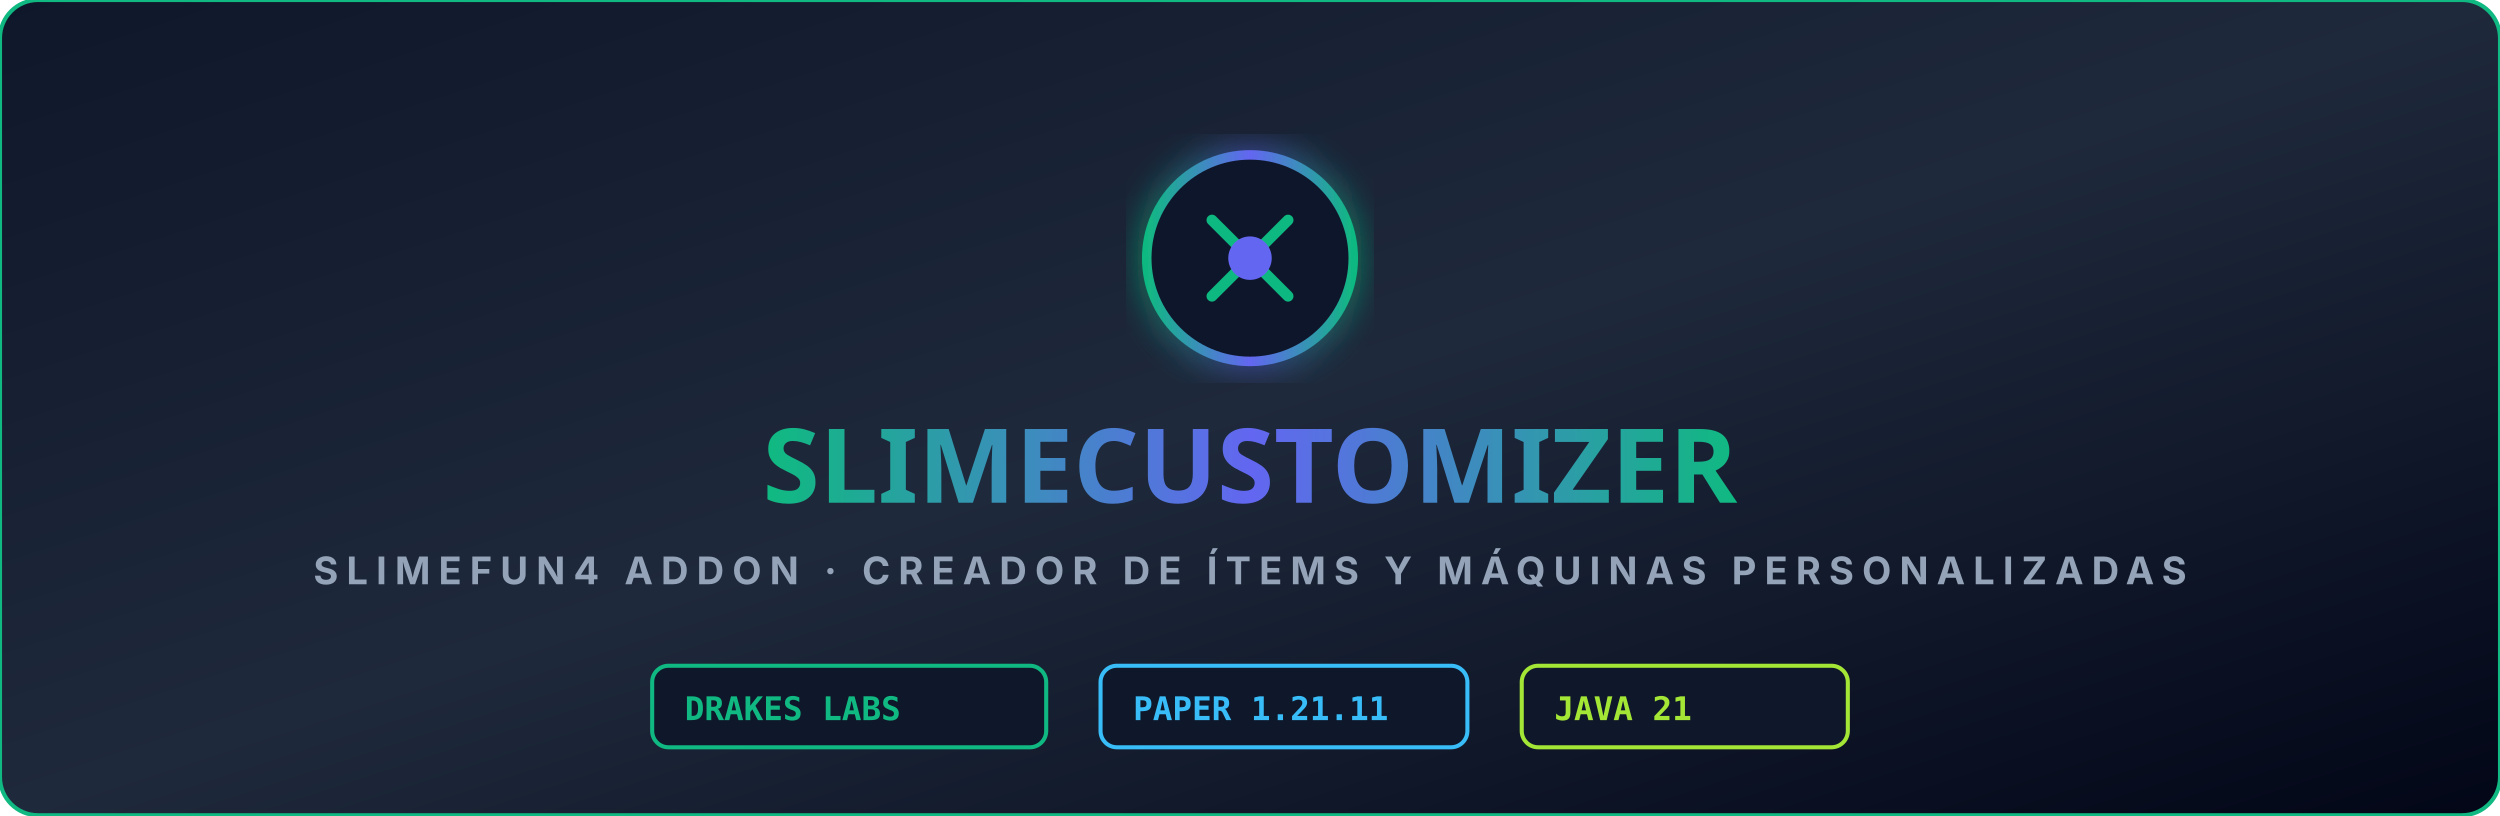
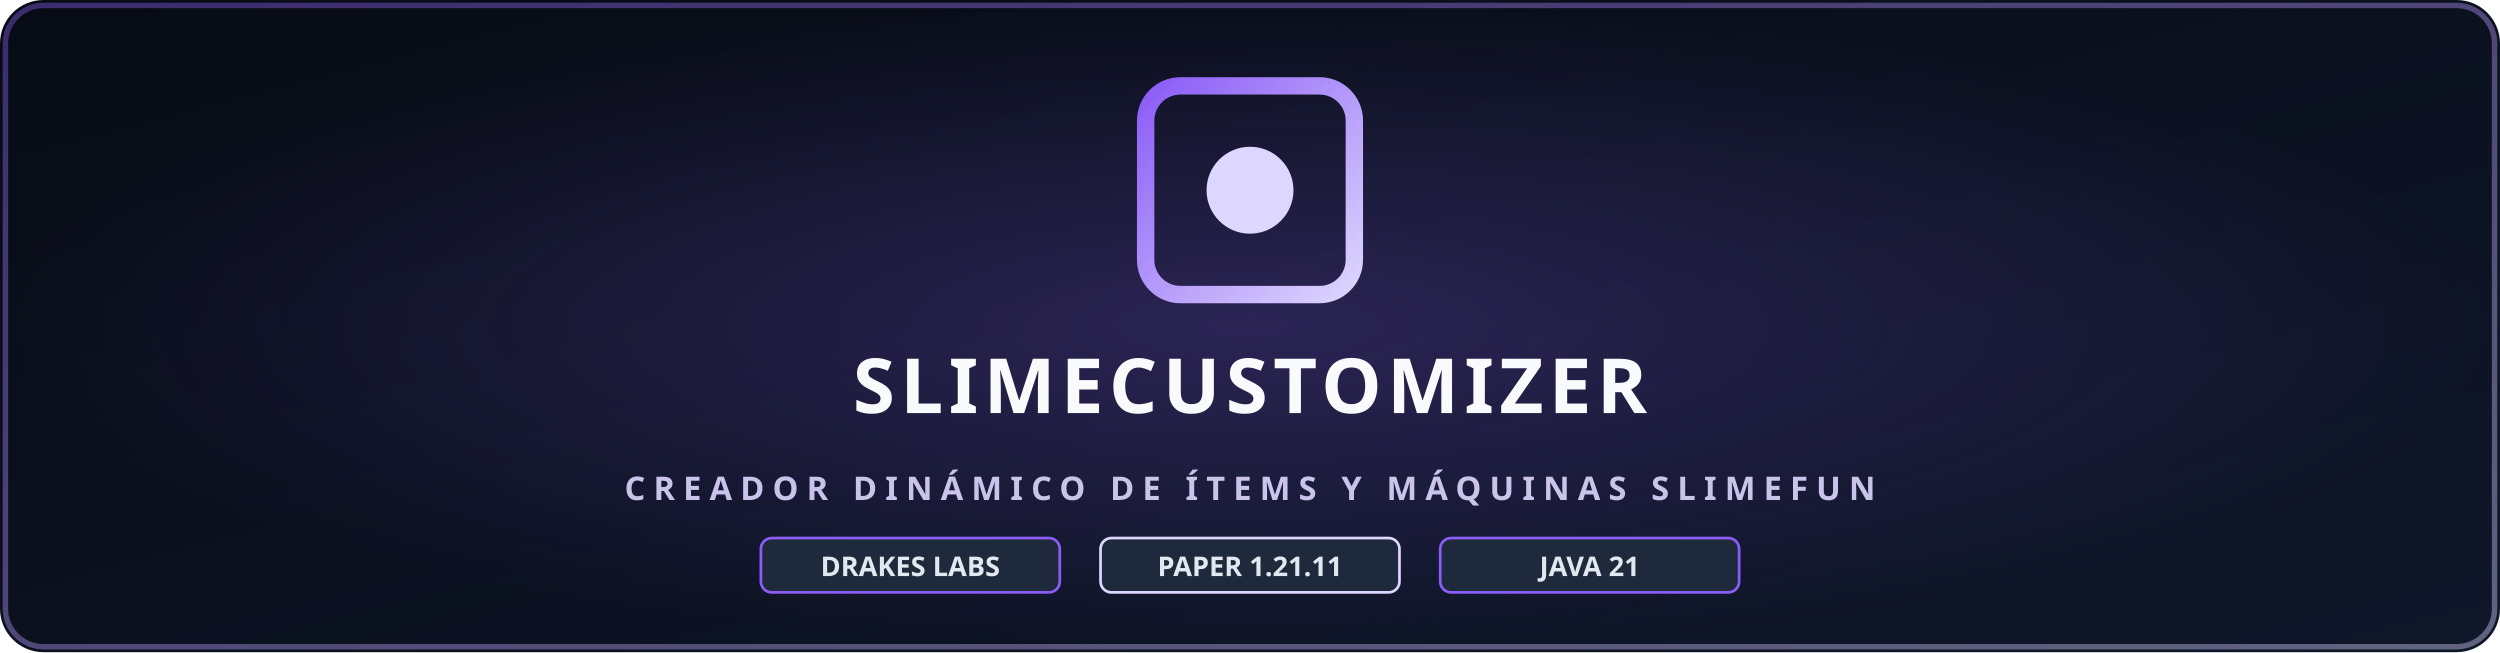
- <svg xmlns="http://www.w3.org/2000/svg" viewBox="0 0 920 300" width="920" height="300">
+ <svg xmlns="http://www.w3.org/2000/svg" viewBox="0 0 920 240" width="920" height="240" role="img" aria-label="SlimeCustomizer Banner">
  <defs>
-     <linearGradient id="bgG" x1="0%" y1="0%" x2="100%" y2="100%">
-       <stop offset="0%" stop-color="#0F172A" />
-       <stop offset="50%" stop-color="#1E293B" />
-       <stop offset="100%" stop-color="#020617" />
+     <linearGradient id="bFondo" x1="0" y1="0" x2="1" y2="1">
+       <stop offset="0%" stop-color="#070B14" />
+       <stop offset="100%" stop-color="#0F172A" />
    </linearGradient>
-     <linearGradient id="acG" x1="0%" y1="0%" x2="100%" y2="0%">
-       <stop offset="0%" stop-color="#10B981" />
-       <stop offset="50%" stop-color="#6366F1" />
-       <stop offset="100%" stop-color="#10B981" />
+     <linearGradient id="acG" x1="0" y1="0" x2="1" y2="1">
+       <stop offset="0%" stop-color="#8B5CF6" />
+       <stop offset="100%" stop-color="#DDD6FE" />
    </linearGradient>
-     <filter id="glowF">
-       <feGaussianBlur stdDeviation="6" result="blur" />
-       <feMerge>
-         <feMergeNode in="blur" />
-         <feMergeNode in="SourceGraphic" />
-       </feMerge>
-     </filter>
+     <radialGradient id="bHalo" cx="50%" cy="50%" r="50%">
+       <stop offset="0%" stop-color="#8B5CF6" stop-opacity="0.25" />
+       <stop offset="100%" stop-color="#8B5CF6" stop-opacity="0" />
+     </radialGradient>
  </defs>
-   <style>
-     @keyframes latido {
-       0%, 100% { opacity: 0.85; filter: drop-shadow(0 0 15px #10B981b3); }
-       50%      { opacity: 1;    filter: drop-shadow(0 0 30px #6366F1); }
-     }
-     .fondo  { fill: url(#bgG); }
-     .titulo { font-family: 'Outfit', 'Segoe UI', sans-serif; font-weight: 900; font-size: 38px;
-                fill: url(#acG); animation: latido 3.5s infinite ease-in-out; }
-     .sub    { font-family: 'Inter', 'Segoe UI', sans-serif; font-weight: 700; font-size: 14px;
-                fill: #94A3B8; letter-spacing: 3px; }
-     .chapa  { fill: #0F172A; stroke-width: 1.5; rx: 6px; }
-     .ctexto { font-family: 'JetBrains Mono', monospace; font-size: 12px; font-weight: 700; }
-   </style>
-   <rect class="fondo" width="920" height="300" rx="14" stroke="#10B981" stroke-width="1.5" />
-   <g transform="translate(460, 95)" filter="url(#glowF)">
-     <g>
-       <animateTransform attributeName="transform" type="rotate" from="0 0 0" to="360 0 0" dur="24s" repeatCount="indefinite" />
-       <circle cx="0" cy="0" r="38" fill="#0F172A" stroke="url(#acG)" stroke-width="3.5" />
-       <path d="M -14 -14 L 14 14 M 14 -14 L -14 14" stroke="#10B981" stroke-width="4" stroke-linecap="round" />
-       <circle cx="0" cy="0" r="8" fill="#6366F1" />
-     </g>
+   <rect width="920" height="240" rx="16" fill="url(#bFondo)" />
+   <rect width="920" height="240" rx="16" fill="url(#bHalo)" />
+   <rect x="2" y="2" width="916" height="236" rx="14" fill="none" stroke="url(#acG)" stroke-width="2" opacity="0.4" />
+   <g transform="translate(460,70) scale(1.6)">
+     <rect x="-24" y="-24" width="48" height="48" rx="8" fill="none" stroke="url(#acG)" stroke-width="4" />
+     <circle cx="0" cy="0" r="10" fill="#DDD6FE" />
  </g>
-   <text x="460" y="185" text-anchor="middle" class="titulo">SLIMECUSTOMIZER</text>
-   <text x="460" y="215" text-anchor="middle" class="sub">SLIMEFUN4 ADDON · CREADOR DE ÍTEMS Y MÁQUINAS PERSONALIZADAS</text>
-   <g transform="translate(240, 245)">
-     <rect x="0" y="0" width="145" height="30" class="chapa" stroke="#10B981" />
-     <text x="12" y="20" class="ctexto" fill="#10B981">DRAKES LABS</text>
-     <rect x="165" y="0" width="135" height="30" class="chapa" stroke="#38BDF8" />
-     <text x="177" y="20" class="ctexto" fill="#38BDF8">PAPER 1.21.11</text>
-     <rect x="320" y="0" width="120" height="30" class="chapa" stroke="#A3E635" />
-     <text x="332" y="20" class="ctexto" fill="#A3E635">JAVA 21</text>
+   <text x="460" y="152" text-anchor="middle" font-family="'Segoe UI', system-ui, -apple-system, sans-serif" font-weight="900" font-size="28" fill="#F8FAFC" letter-spacing="2">
+     SLIMECUSTOMIZER
+   </text>
+   <text x="460" y="184" text-anchor="middle" font-family="'Segoe UI', system-ui, -apple-system, sans-serif" font-weight="700" font-size="12" fill="#DDD6FE" letter-spacing="3" opacity="0.9">
+     CREADOR DINÁMICO DE ÍTEMS Y MÁQUINAS SLIMEFUN
+   </text>
+   <g transform="translate(460, 210)">
+     <rect x="-180" y="-12" width="110" height="20" rx="4" fill="#1E293B" stroke="#8B5CF6" stroke-width="1" />
+     <text x="-125" y="2" text-anchor="middle" font-family="sans-serif" font-size="10" font-weight="700" fill="#E2E8F0">DRAKES LABS</text>
+     <rect x="-55" y="-12" width="110" height="20" rx="4" fill="#1E293B" stroke="#DDD6FE" stroke-width="1" />
+     <text x="0" y="2" text-anchor="middle" font-family="sans-serif" font-size="10" font-weight="700" fill="#E2E8F0">PAPER 1.21.11</text>
+     <rect x="70" y="-12" width="110" height="20" rx="4" fill="#1E293B" stroke="#8B5CF6" stroke-width="1" />
+     <text x="125" y="2" text-anchor="middle" font-family="sans-serif" font-size="10" font-weight="700" fill="#E2E8F0">JAVA 21</text>
  </g>
</svg>
